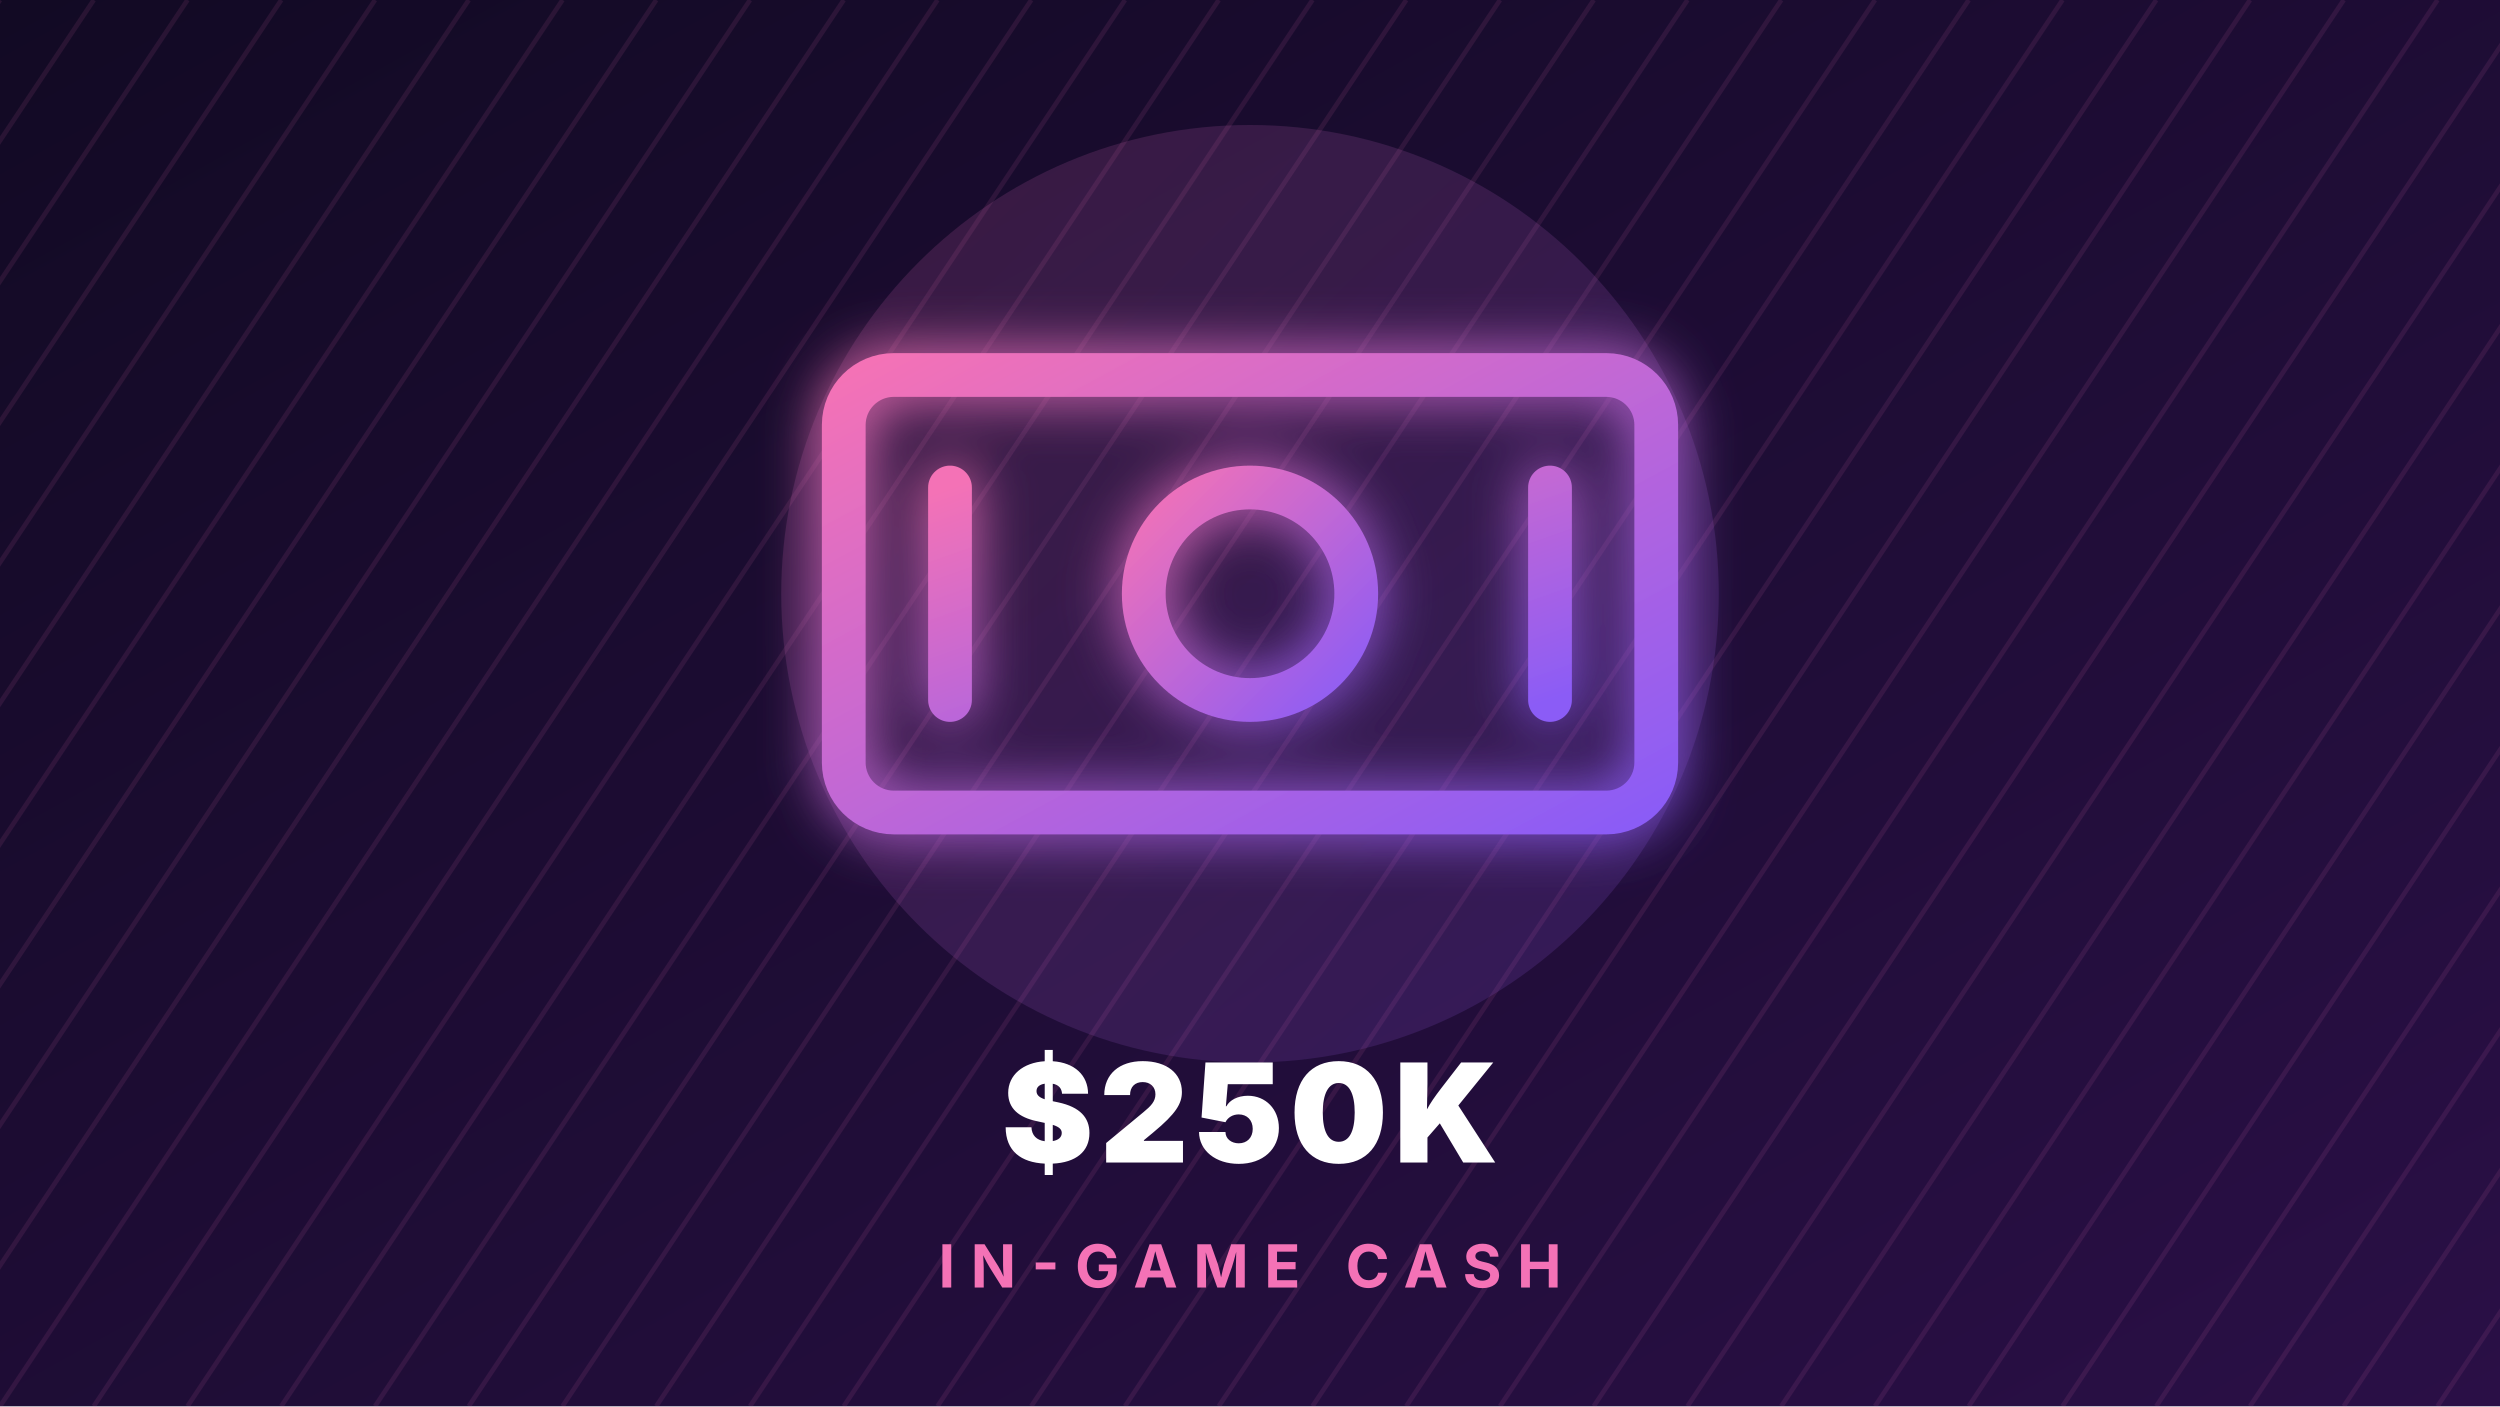
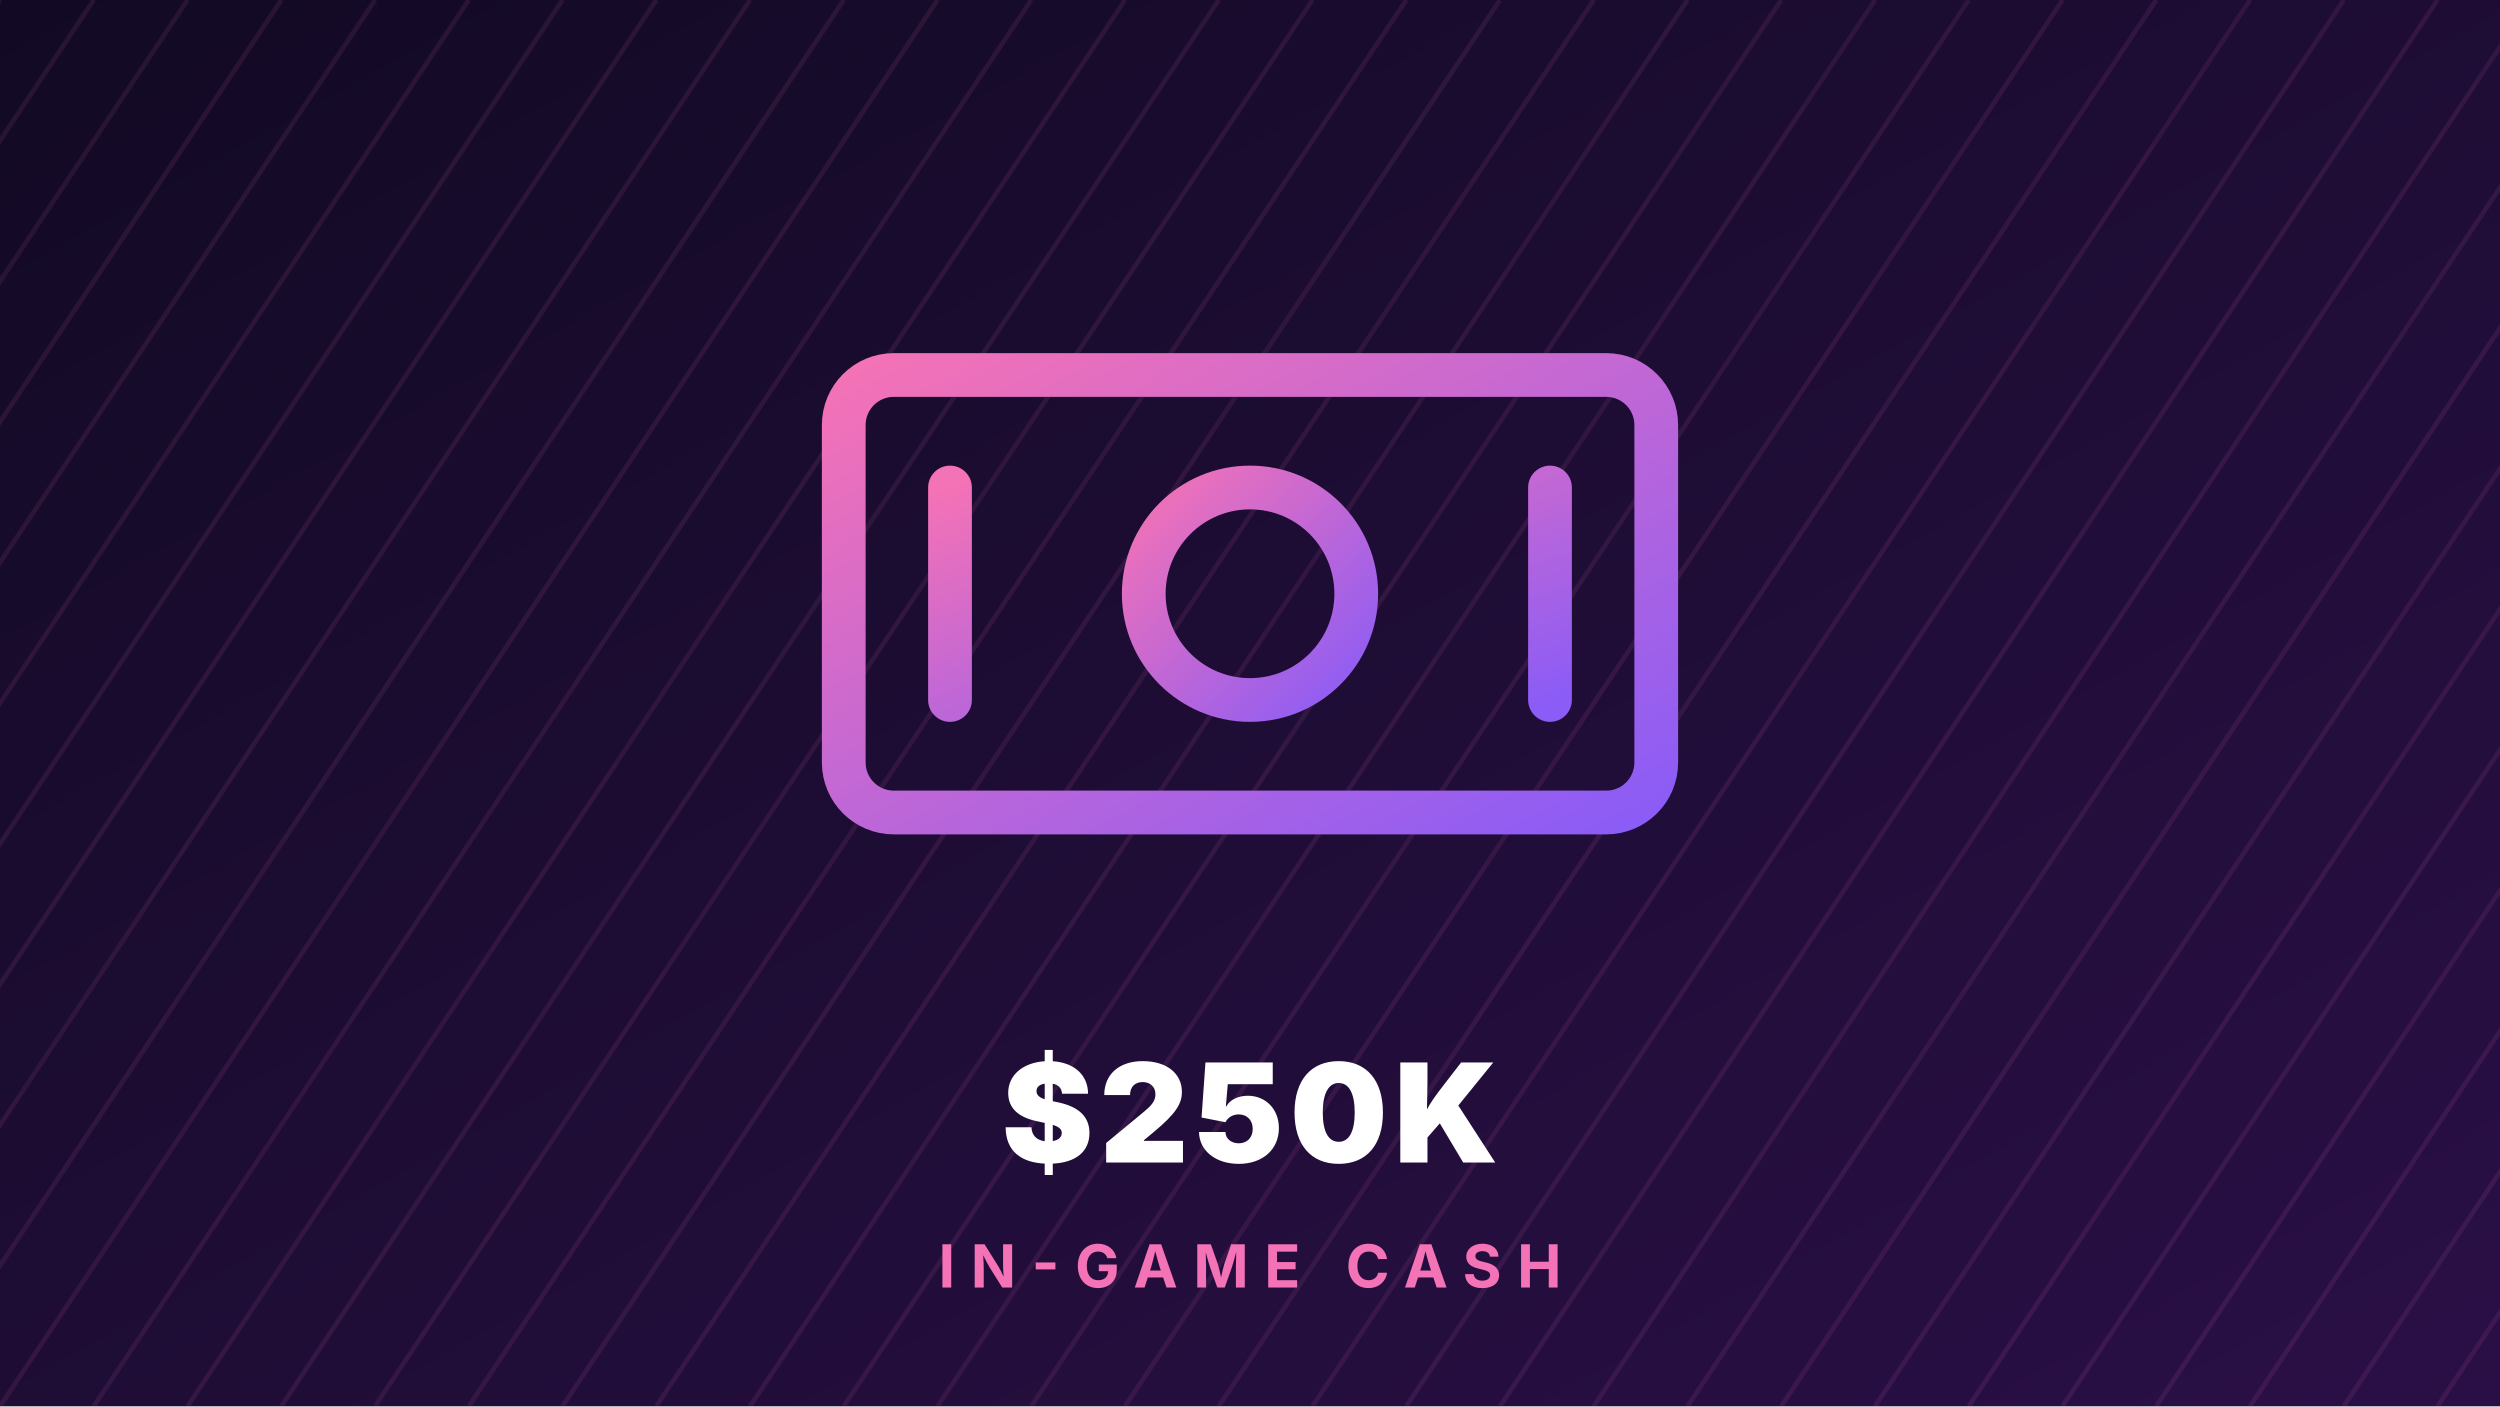
<svg xmlns="http://www.w3.org/2000/svg" viewBox="0 0 800 450" width="800" height="450">
  <defs>
    <linearGradient id="bg" x1="0" y1="0" x2="1" y2="1">
      <stop offset="0" stop-color="#120a24" />
      <stop offset="1" stop-color="#2a0f46" />
    </linearGradient>
    <linearGradient id="ac" x1="0" y1="0" x2="1" y2="1">
      <stop offset="0" stop-color="#f472b6" />
      <stop offset="1" stop-color="#8b5cf6" />
    </linearGradient>
-     <filter id="glow" x="-30%" y="-30%" width="160%" height="160%">
-       <feGaussianBlur stdDeviation="9" result="b" />
-       <feMerge>
-         <feMergeNode in="b" />
-         <feMergeNode in="SourceGraphic" />
-       </feMerge>
-     </filter>
  </defs>
  <rect width="800" height="450" fill="url(#bg)" />
  <g opacity=".10" stroke="#f472b6" stroke-width="1.5">
    <line x1="0" y1="0" x2="-300" y2="450" />
    <line x1="30" y1="0" x2="-270" y2="450" />
    <line x1="60" y1="0" x2="-240" y2="450" />
    <line x1="90" y1="0" x2="-210" y2="450" />
    <line x1="120" y1="0" x2="-180" y2="450" />
    <line x1="150" y1="0" x2="-150" y2="450" />
    <line x1="180" y1="0" x2="-120" y2="450" />
    <line x1="210" y1="0" x2="-90" y2="450" />
    <line x1="240" y1="0" x2="-60" y2="450" />
    <line x1="270" y1="0" x2="-30" y2="450" />
    <line x1="300" y1="0" x2="0" y2="450" />
    <line x1="330" y1="0" x2="30" y2="450" />
    <line x1="360" y1="0" x2="60" y2="450" />
    <line x1="390" y1="0" x2="90" y2="450" />
    <line x1="420" y1="0" x2="120" y2="450" />
    <line x1="450" y1="0" x2="150" y2="450" />
    <line x1="480" y1="0" x2="180" y2="450" />
    <line x1="510" y1="0" x2="210" y2="450" />
    <line x1="540" y1="0" x2="240" y2="450" />
    <line x1="570" y1="0" x2="270" y2="450" />
    <line x1="600" y1="0" x2="300" y2="450" />
    <line x1="630" y1="0" x2="330" y2="450" />
    <line x1="660" y1="0" x2="360" y2="450" />
    <line x1="690" y1="0" x2="390" y2="450" />
    <line x1="720" y1="0" x2="420" y2="450" />
    <line x1="750" y1="0" x2="450" y2="450" />
    <line x1="780" y1="0" x2="480" y2="450" />
    <line x1="810" y1="0" x2="510" y2="450" />
    <line x1="840" y1="0" x2="540" y2="450" />
    <line x1="870" y1="0" x2="570" y2="450" />
    <line x1="900" y1="0" x2="600" y2="450" />
    <line x1="930" y1="0" x2="630" y2="450" />
    <line x1="960" y1="0" x2="660" y2="450" />
    <line x1="990" y1="0" x2="690" y2="450" />
    <line x1="1020" y1="0" x2="720" y2="450" />
    <line x1="1050" y1="0" x2="750" y2="450" />
    <line x1="1080" y1="0" x2="780" y2="450" />
    <line x1="1110" y1="0" x2="810" y2="450" />
    <line x1="1140" y1="0" x2="840" y2="450" />
  </g>
-   <circle cx="400" cy="190" r="150" fill="url(#ac)" opacity=".16" />
-   <g transform="translate(144 -40)" filter="url(#glow)" fill="none" stroke="url(#ac)" stroke-width="14" stroke-linecap="round" stroke-linejoin="round">
+   <g transform="translate(144 -40)" fill="none" stroke="url(#ac)" stroke-width="14" stroke-linecap="round" stroke-linejoin="round">
    <rect x="126" y="160" width="260" height="140" rx="16" />
    <circle cx="256" cy="230" r="34" />
    <path d="M160 196 V264 M352 196 V264" />
  </g>
  <text x="400" y="372" text-anchor="middle" font-family="Inter, Arial, sans-serif" font-size="44" font-weight="900" letter-spacing="2" fill="#fff">$250K</text>
  <text x="400" y="412" text-anchor="middle" font-family="Inter, Arial, sans-serif" font-size="19" font-weight="700" letter-spacing="5" fill="#f472b6">IN-GAME CASH</text>
</svg>
